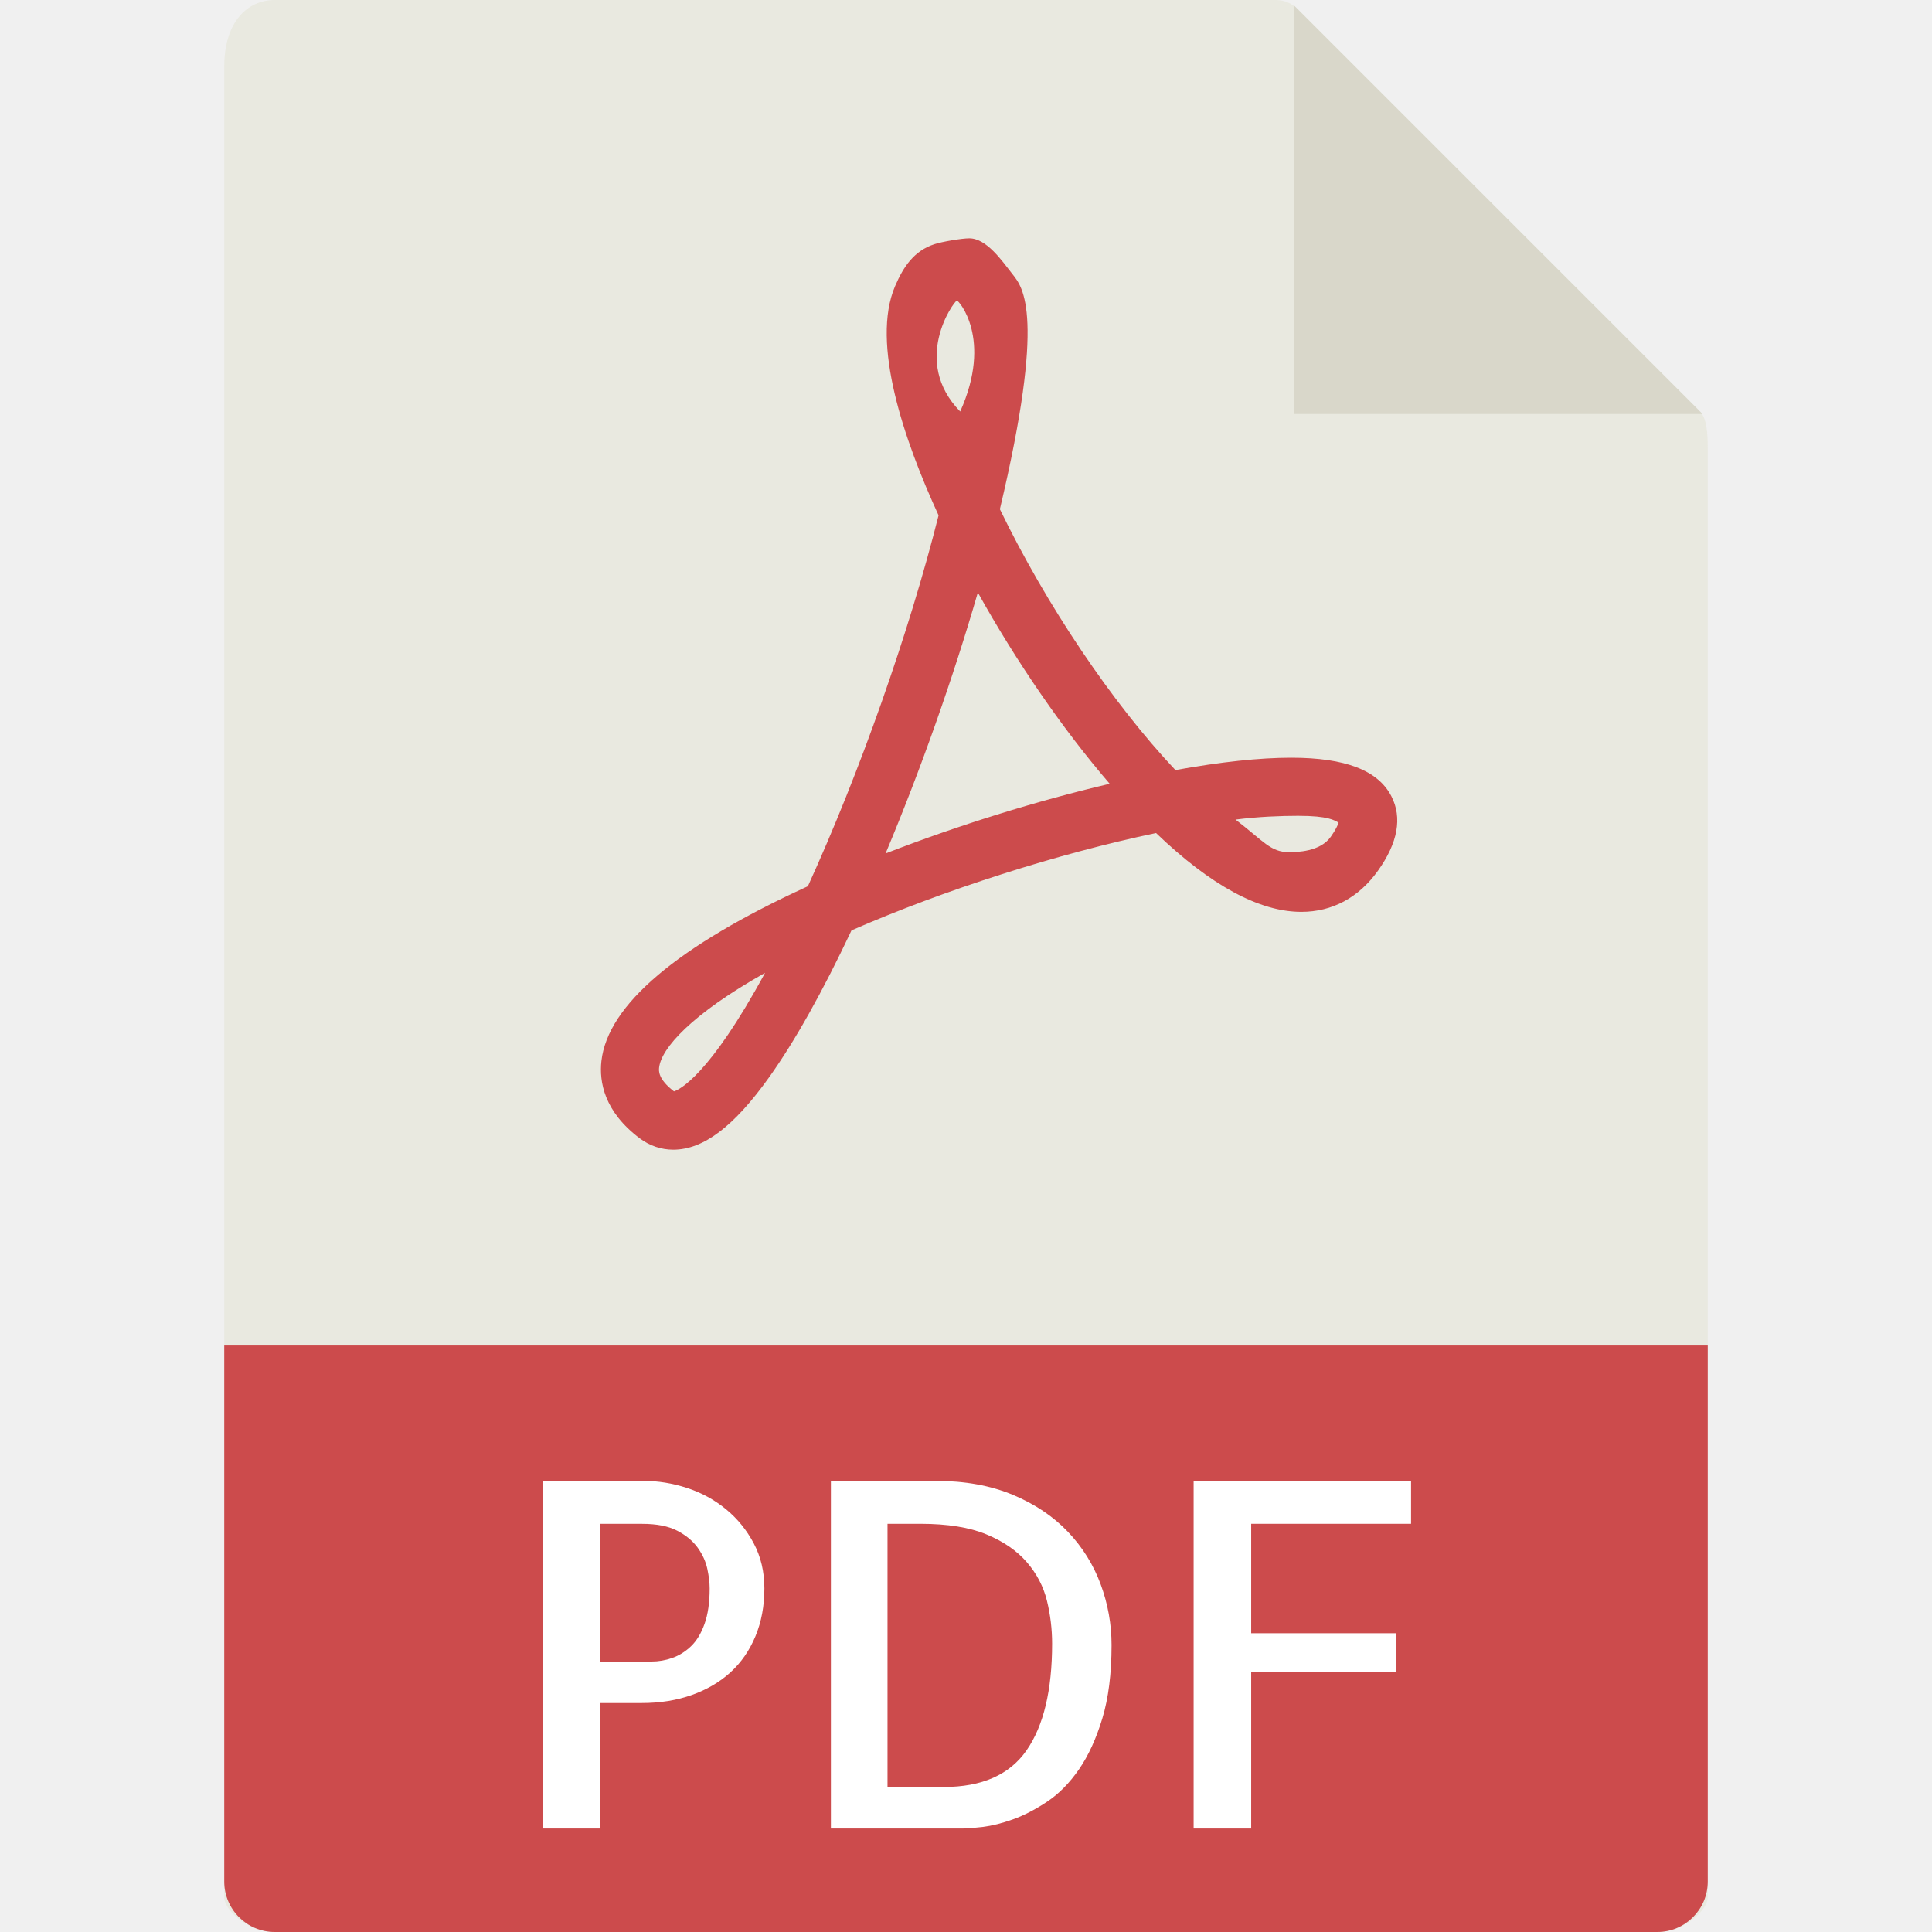
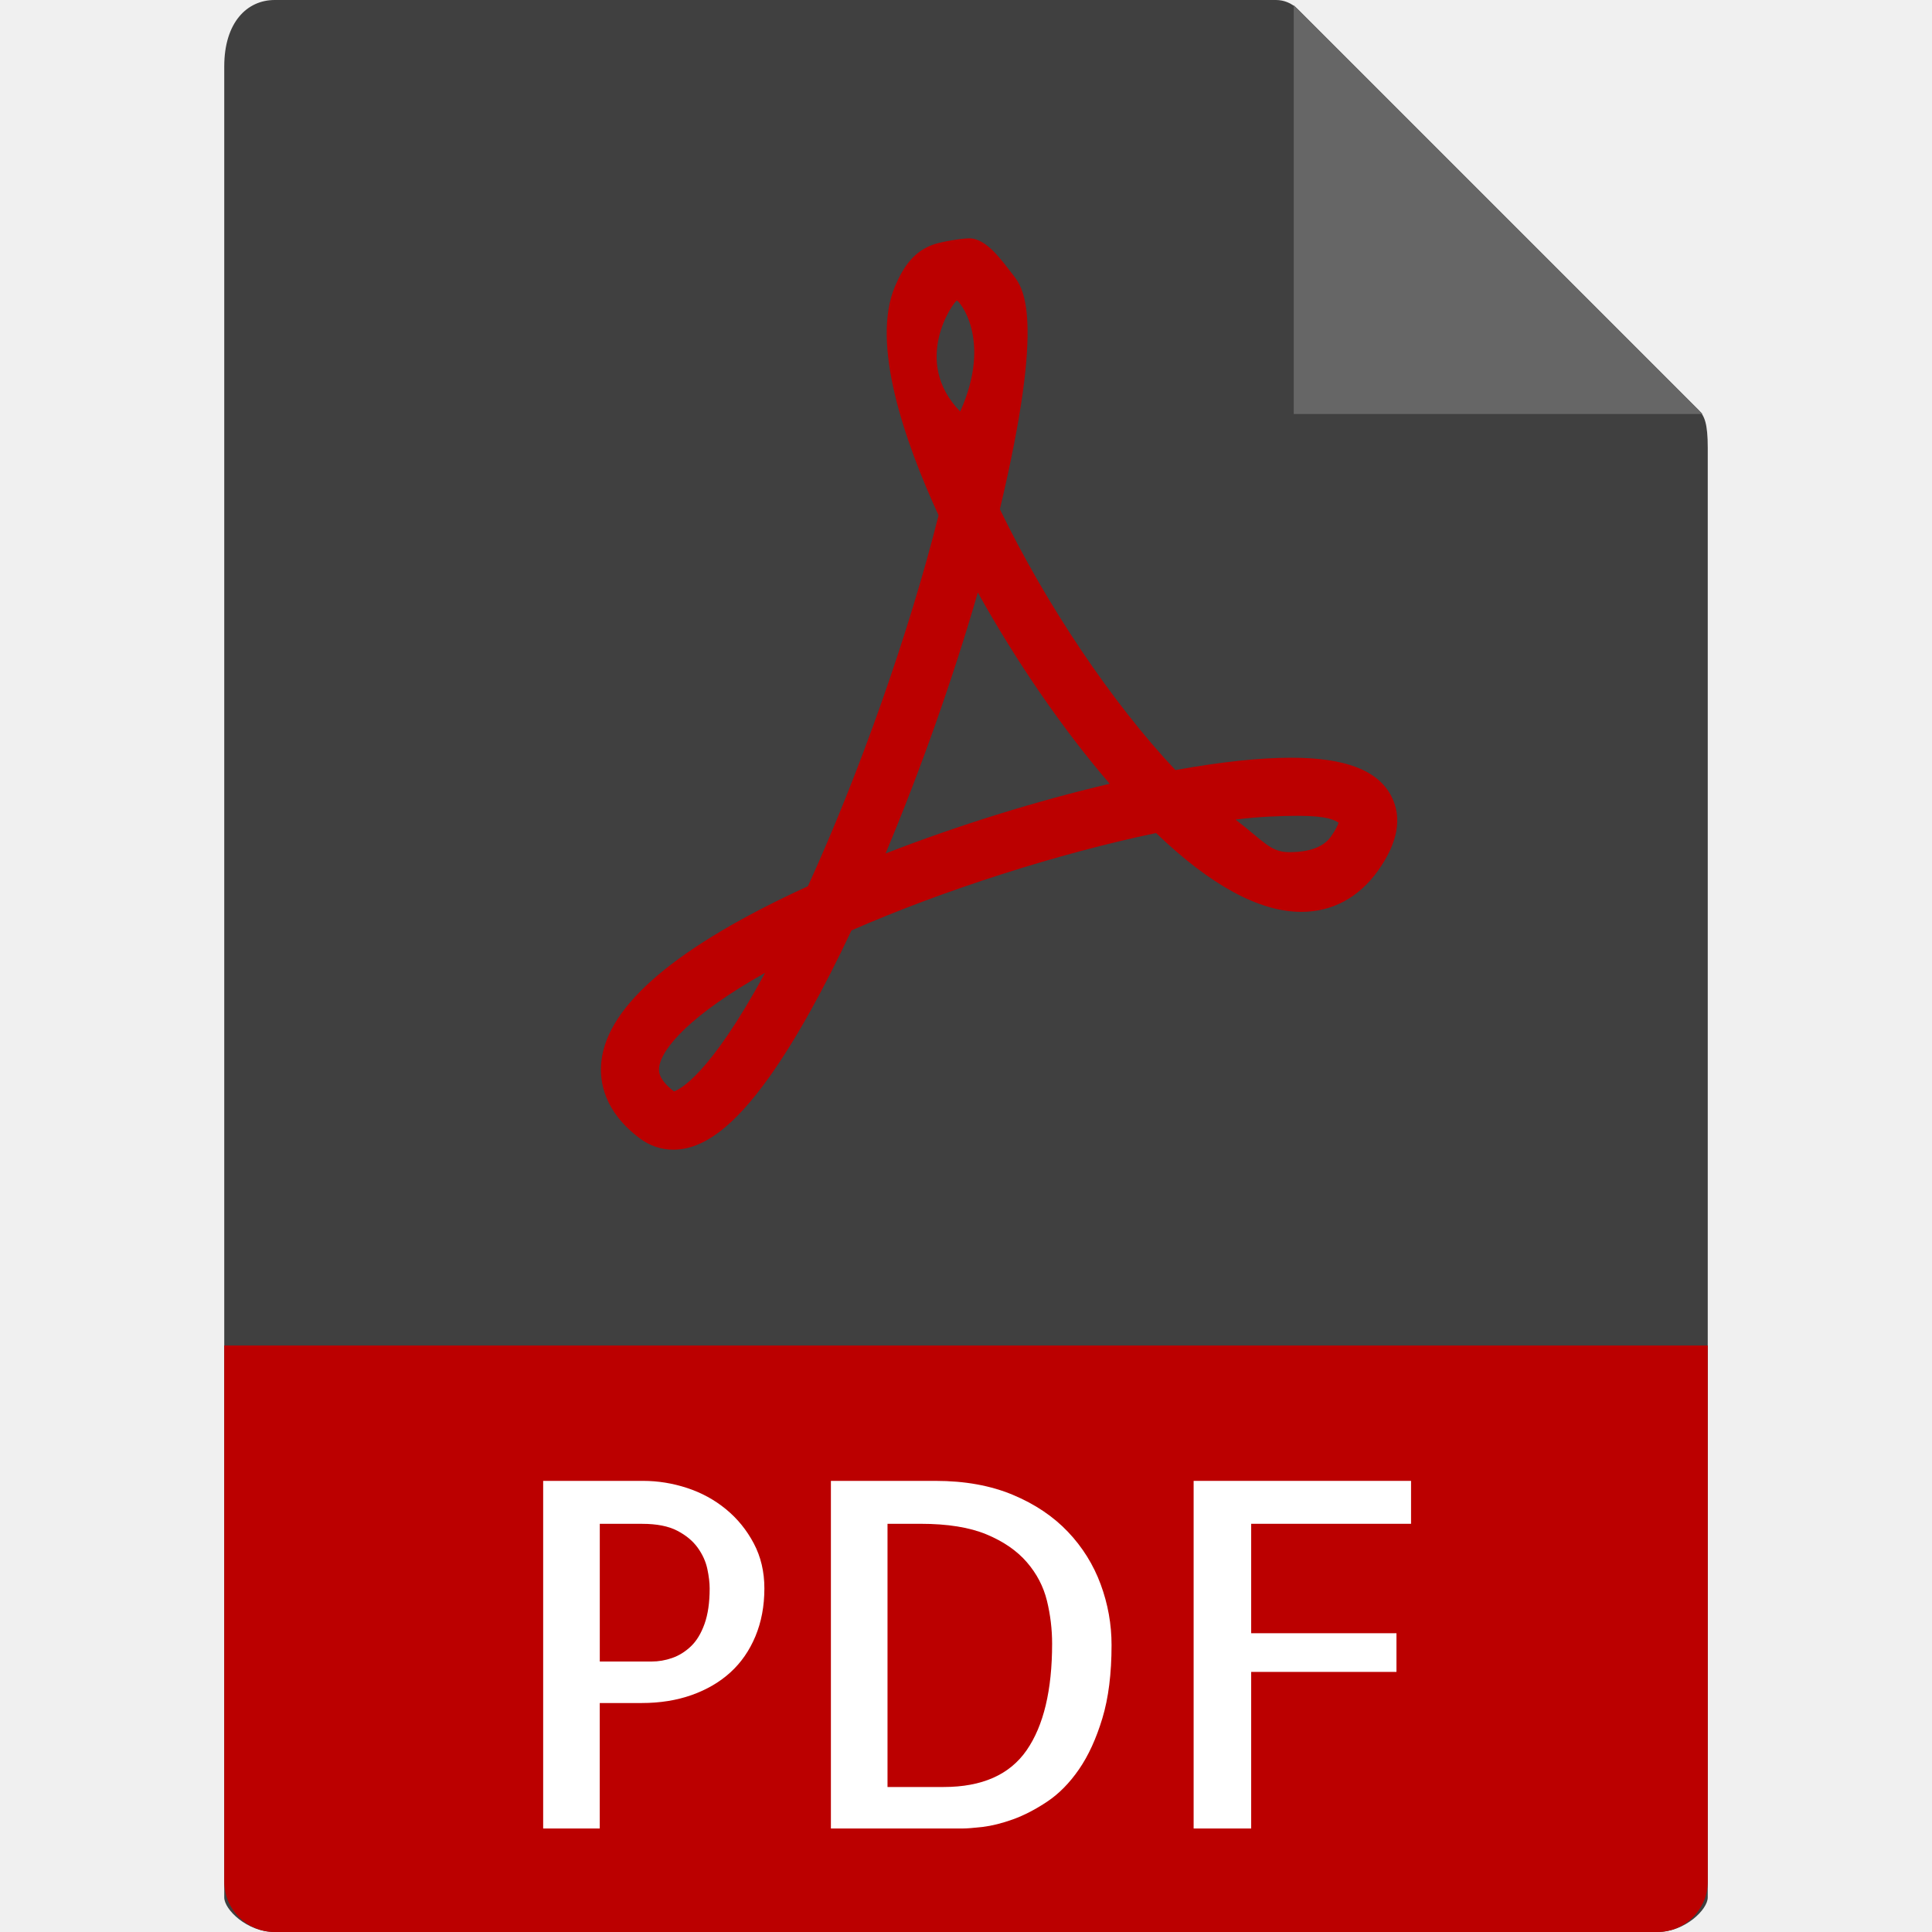
<svg xmlns="http://www.w3.org/2000/svg" height="800px" width="800px" version="1.1" id="Capa_1" viewBox="0 0 56 56" xml:space="preserve">
  <g>
-     <path style="fill:#E9E9E0;" d="M36.985,0H7.963C7.155,0,6.5,0.655,6.5,1.926V55c0,0.345,0.655,1,1.463,1h40.074   c0.808,0,1.463-0.655,1.463-1V12.978c0-0.696-0.093-0.92-0.257-1.085L37.607,0.257C37.442,0.093,37.218,0,36.985,0z" />
-     <polygon style="fill:#D9D7CA;" points="37.5,0.151 37.5,12 49.349,12  " />
-     <path style="fill:#CC4B4C;" d="M19.514,33.324L19.514,33.324c-0.348,0-0.682-0.113-0.967-0.326   c-1.041-0.781-1.181-1.65-1.115-2.242c0.182-1.628,2.195-3.332,5.985-5.068c1.504-3.296,2.935-7.357,3.788-10.75   c-0.998-2.172-1.968-4.99-1.261-6.643c0.248-0.579,0.557-1.023,1.134-1.215c0.228-0.076,0.804-0.172,1.016-0.172   c0.504,0,0.947,0.649,1.261,1.049c0.295,0.376,0.964,1.173-0.373,6.802c1.348,2.784,3.258,5.62,5.088,7.562   c1.311-0.237,2.439-0.358,3.358-0.358c1.566,0,2.515,0.365,2.902,1.117c0.32,0.622,0.189,1.349-0.39,2.16   c-0.557,0.779-1.325,1.191-2.22,1.191c-1.216,0-2.632-0.768-4.211-2.285c-2.837,0.593-6.15,1.651-8.828,2.822   c-0.836,1.774-1.637,3.203-2.383,4.251C21.273,32.654,20.389,33.324,19.514,33.324z M22.176,28.198   c-2.137,1.201-3.008,2.188-3.071,2.744c-0.01,0.092-0.037,0.334,0.431,0.692C19.685,31.587,20.555,31.19,22.176,28.198z    M35.813,23.756c0.815,0.627,1.014,0.944,1.547,0.944c0.234,0,0.901-0.01,1.21-0.441c0.149-0.209,0.207-0.343,0.23-0.415   c-0.123-0.065-0.286-0.197-1.175-0.197C37.12,23.648,36.485,23.67,35.813,23.756z M28.343,17.174   c-0.715,2.474-1.659,5.145-2.674,7.564c2.09-0.811,4.362-1.519,6.496-2.02C30.815,21.15,29.466,19.192,28.343,17.174z    M27.736,8.712c-0.098,0.033-1.33,1.757,0.096,3.216C28.781,9.813,27.779,8.698,27.736,8.712z" />
-     <path style="fill:#CC4B4C;" d="M48.037,56H7.963C7.155,56,6.5,55.345,6.5,54.537V39h43v15.537C49.5,55.345,48.845,56,48.037,56z" />
+     <path style="fill:#404040;" d="M36.985,0H7.963C7.155,0,6.5,0.655,6.5,1.926V55c0,0.345,0.655,1,1.463,1h40.074   c0.808,0,1.463-0.655,1.463-1V12.978c0-0.696-0.093-0.92-0.257-1.085L37.607,0.257C37.442,0.093,37.218,0,36.985,0z" />
+     <polygon style="fill:#666;" points="37.5,0.151 37.5,12 49.349,12  " />
+     <path style="fill:#BB0000;" d="M19.514,33.324L19.514,33.324c-0.348,0-0.682-0.113-0.967-0.326   c-1.041-0.781-1.181-1.65-1.115-2.242c0.182-1.628,2.195-3.332,5.985-5.068c1.504-3.296,2.935-7.357,3.788-10.75   c-0.998-2.172-1.968-4.99-1.261-6.643c0.248-0.579,0.557-1.023,1.134-1.215c0.228-0.076,0.804-0.172,1.016-0.172   c0.504,0,0.947,0.649,1.261,1.049c0.295,0.376,0.964,1.173-0.373,6.802c1.348,2.784,3.258,5.62,5.088,7.562   c1.311-0.237,2.439-0.358,3.358-0.358c1.566,0,2.515,0.365,2.902,1.117c0.32,0.622,0.189,1.349-0.39,2.16   c-0.557,0.779-1.325,1.191-2.22,1.191c-1.216,0-2.632-0.768-4.211-2.285c-2.837,0.593-6.15,1.651-8.828,2.822   c-0.836,1.774-1.637,3.203-2.383,4.251C21.273,32.654,20.389,33.324,19.514,33.324z M22.176,28.198   c-2.137,1.201-3.008,2.188-3.071,2.744c-0.01,0.092-0.037,0.334,0.431,0.692C19.685,31.587,20.555,31.19,22.176,28.198z    M35.813,23.756c0.815,0.627,1.014,0.944,1.547,0.944c0.234,0,0.901-0.01,1.21-0.441c0.149-0.209,0.207-0.343,0.23-0.415   c-0.123-0.065-0.286-0.197-1.175-0.197C37.12,23.648,36.485,23.67,35.813,23.756z M28.343,17.174   c-0.715,2.474-1.659,5.145-2.674,7.564c2.09-0.811,4.362-1.519,6.496-2.02C30.815,21.15,29.466,19.192,28.343,17.174z    M27.736,8.712c-0.098,0.033-1.33,1.757,0.096,3.216C28.781,9.813,27.779,8.698,27.736,8.712z" />
+     <path style="fill:#BB0000;" d="M48.037,56H7.963C7.155,56,6.5,55.345,6.5,54.537V39h43v15.537C49.5,55.345,48.845,56,48.037,56z" />
    <g>
      <path style="fill:#FFFFFF;" d="M17.385,53h-1.641V42.924h2.898c0.428,0,0.852,0.068,1.271,0.205    c0.419,0.137,0.795,0.342,1.128,0.615c0.333,0.273,0.602,0.604,0.807,0.991s0.308,0.822,0.308,1.306    c0,0.511-0.087,0.973-0.26,1.388c-0.173,0.415-0.415,0.764-0.725,1.046c-0.31,0.282-0.684,0.501-1.121,0.656    s-0.921,0.232-1.449,0.232h-1.217V53z M17.385,44.168v3.992h1.504c0.2,0,0.398-0.034,0.595-0.103    c0.196-0.068,0.376-0.18,0.54-0.335c0.164-0.155,0.296-0.371,0.396-0.649c0.1-0.278,0.15-0.622,0.15-1.032    c0-0.164-0.023-0.354-0.068-0.567c-0.046-0.214-0.139-0.419-0.28-0.615c-0.142-0.196-0.34-0.36-0.595-0.492    c-0.255-0.132-0.593-0.198-1.012-0.198H17.385z" />
      <path style="fill:#FFFFFF;" d="M32.219,47.682c0,0.829-0.089,1.538-0.267,2.126s-0.403,1.08-0.677,1.477s-0.581,0.709-0.923,0.937    s-0.672,0.398-0.991,0.513c-0.319,0.114-0.611,0.187-0.875,0.219C28.222,52.984,28.026,53,27.898,53h-3.814V42.924h3.035    c0.848,0,1.593,0.135,2.235,0.403s1.176,0.627,1.6,1.073s0.74,0.955,0.95,1.524C32.114,46.494,32.219,47.08,32.219,47.682z     M27.352,51.797c1.112,0,1.914-0.355,2.406-1.066s0.738-1.741,0.738-3.09c0-0.419-0.05-0.834-0.15-1.244    c-0.101-0.41-0.294-0.781-0.581-1.114s-0.677-0.602-1.169-0.807s-1.13-0.308-1.914-0.308h-0.957v7.629H27.352z" />
      <path style="fill:#FFFFFF;" d="M36.266,44.168v3.172h4.211v1.121h-4.211V53h-1.668V42.924H40.9v1.244H36.266z" />
    </g>
  </g>
</svg>
